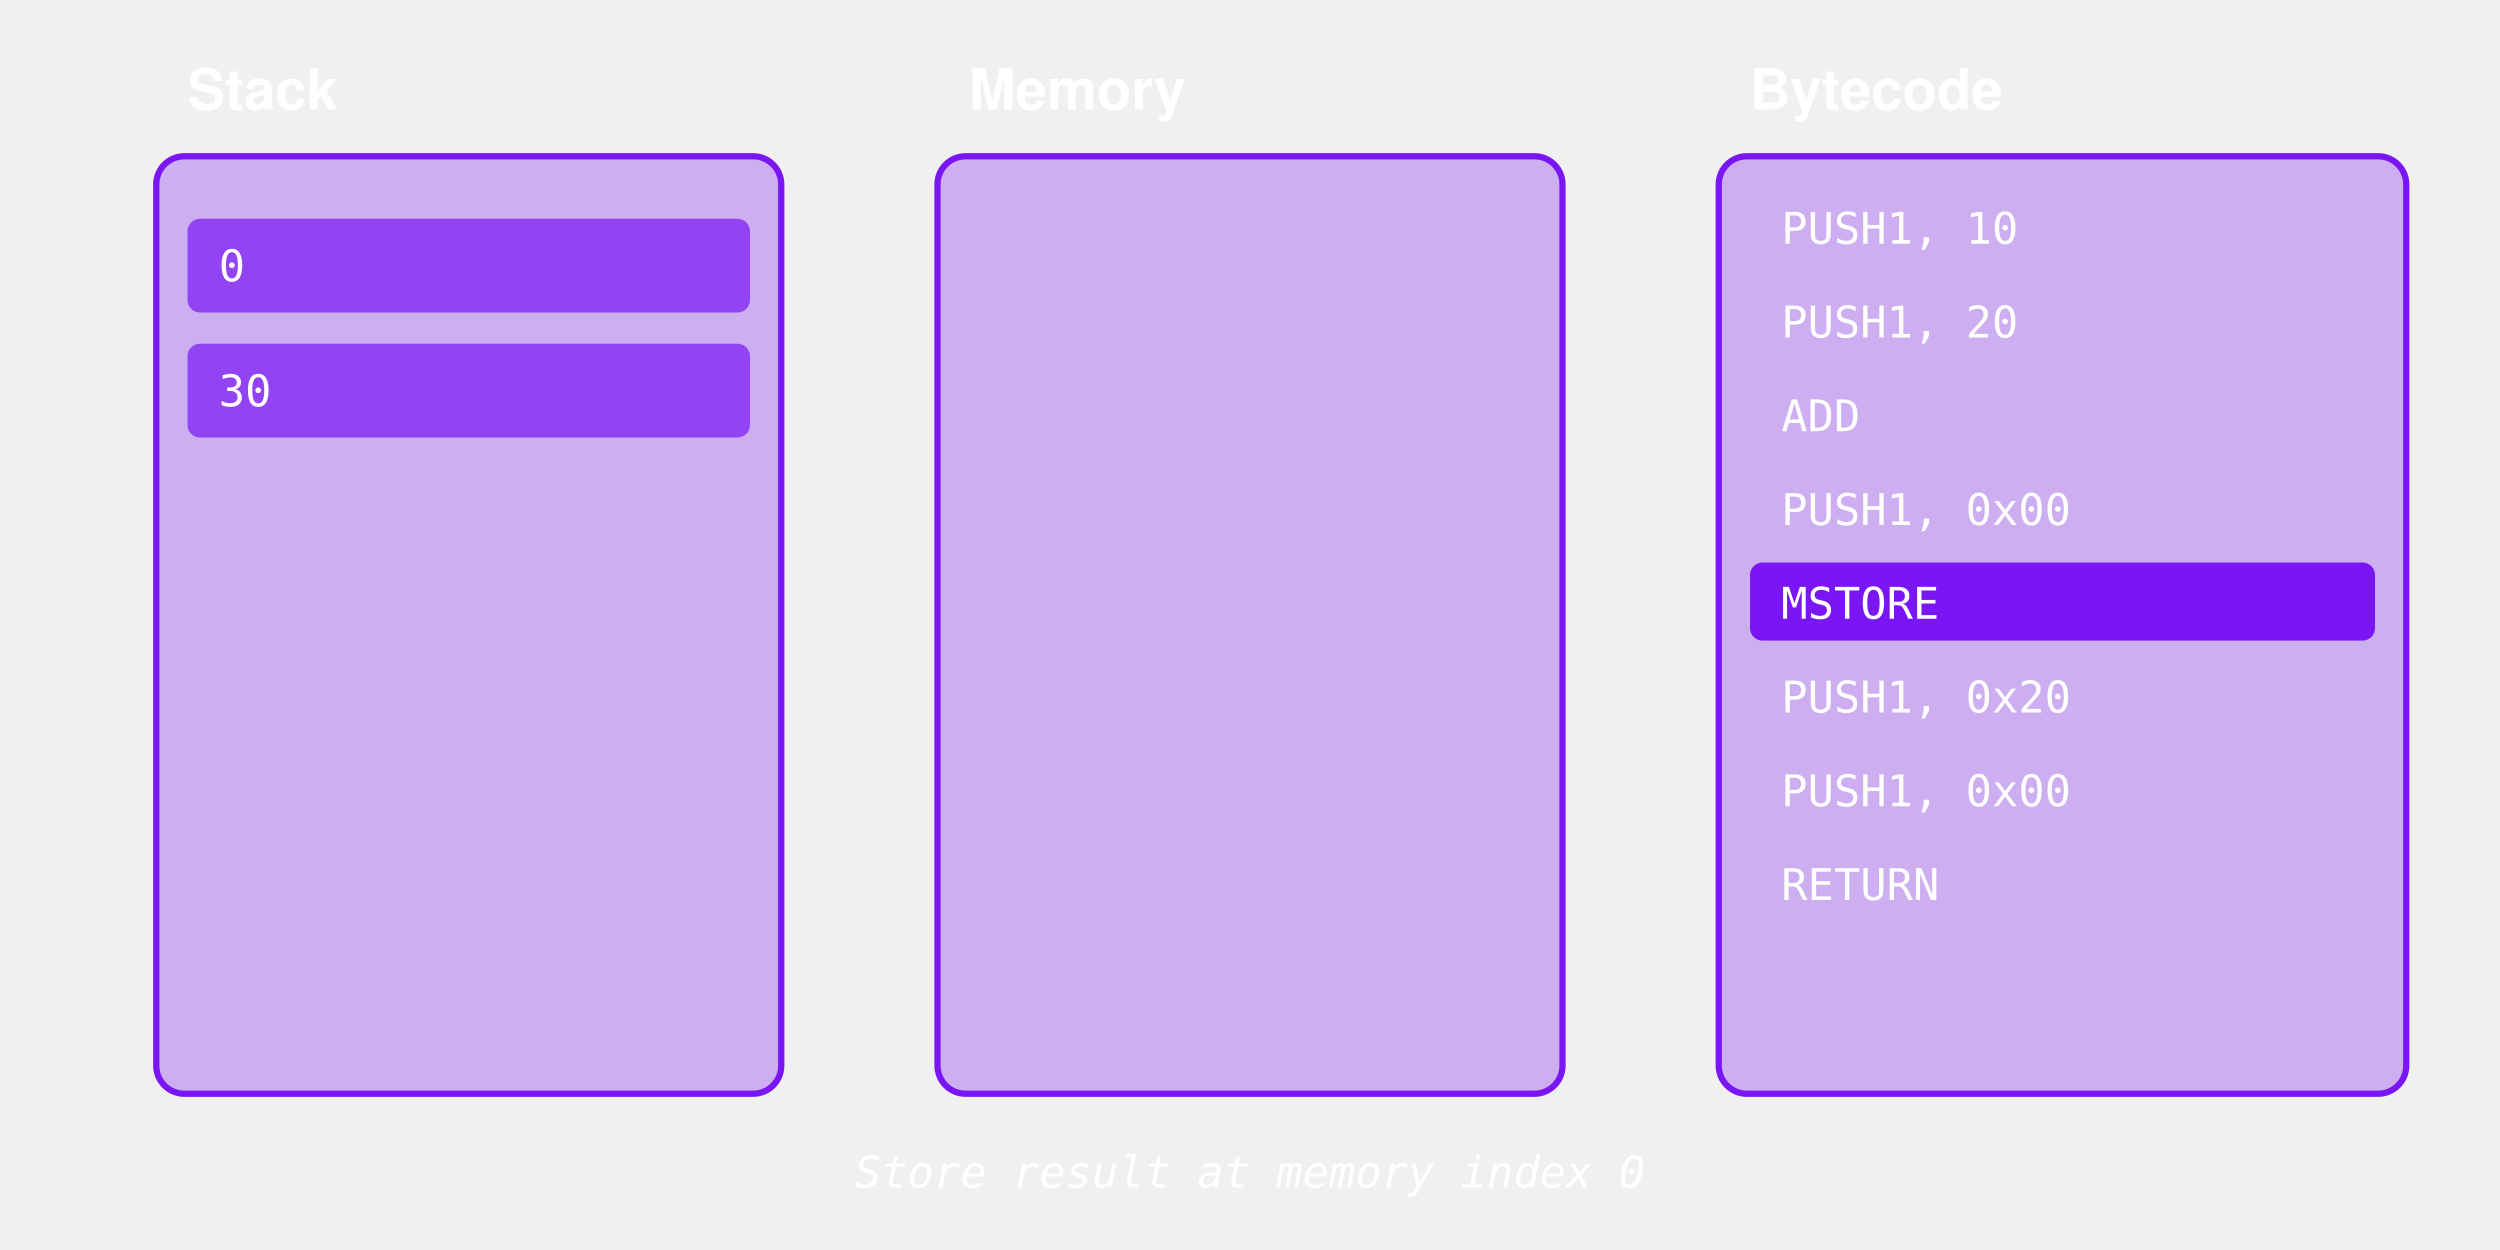
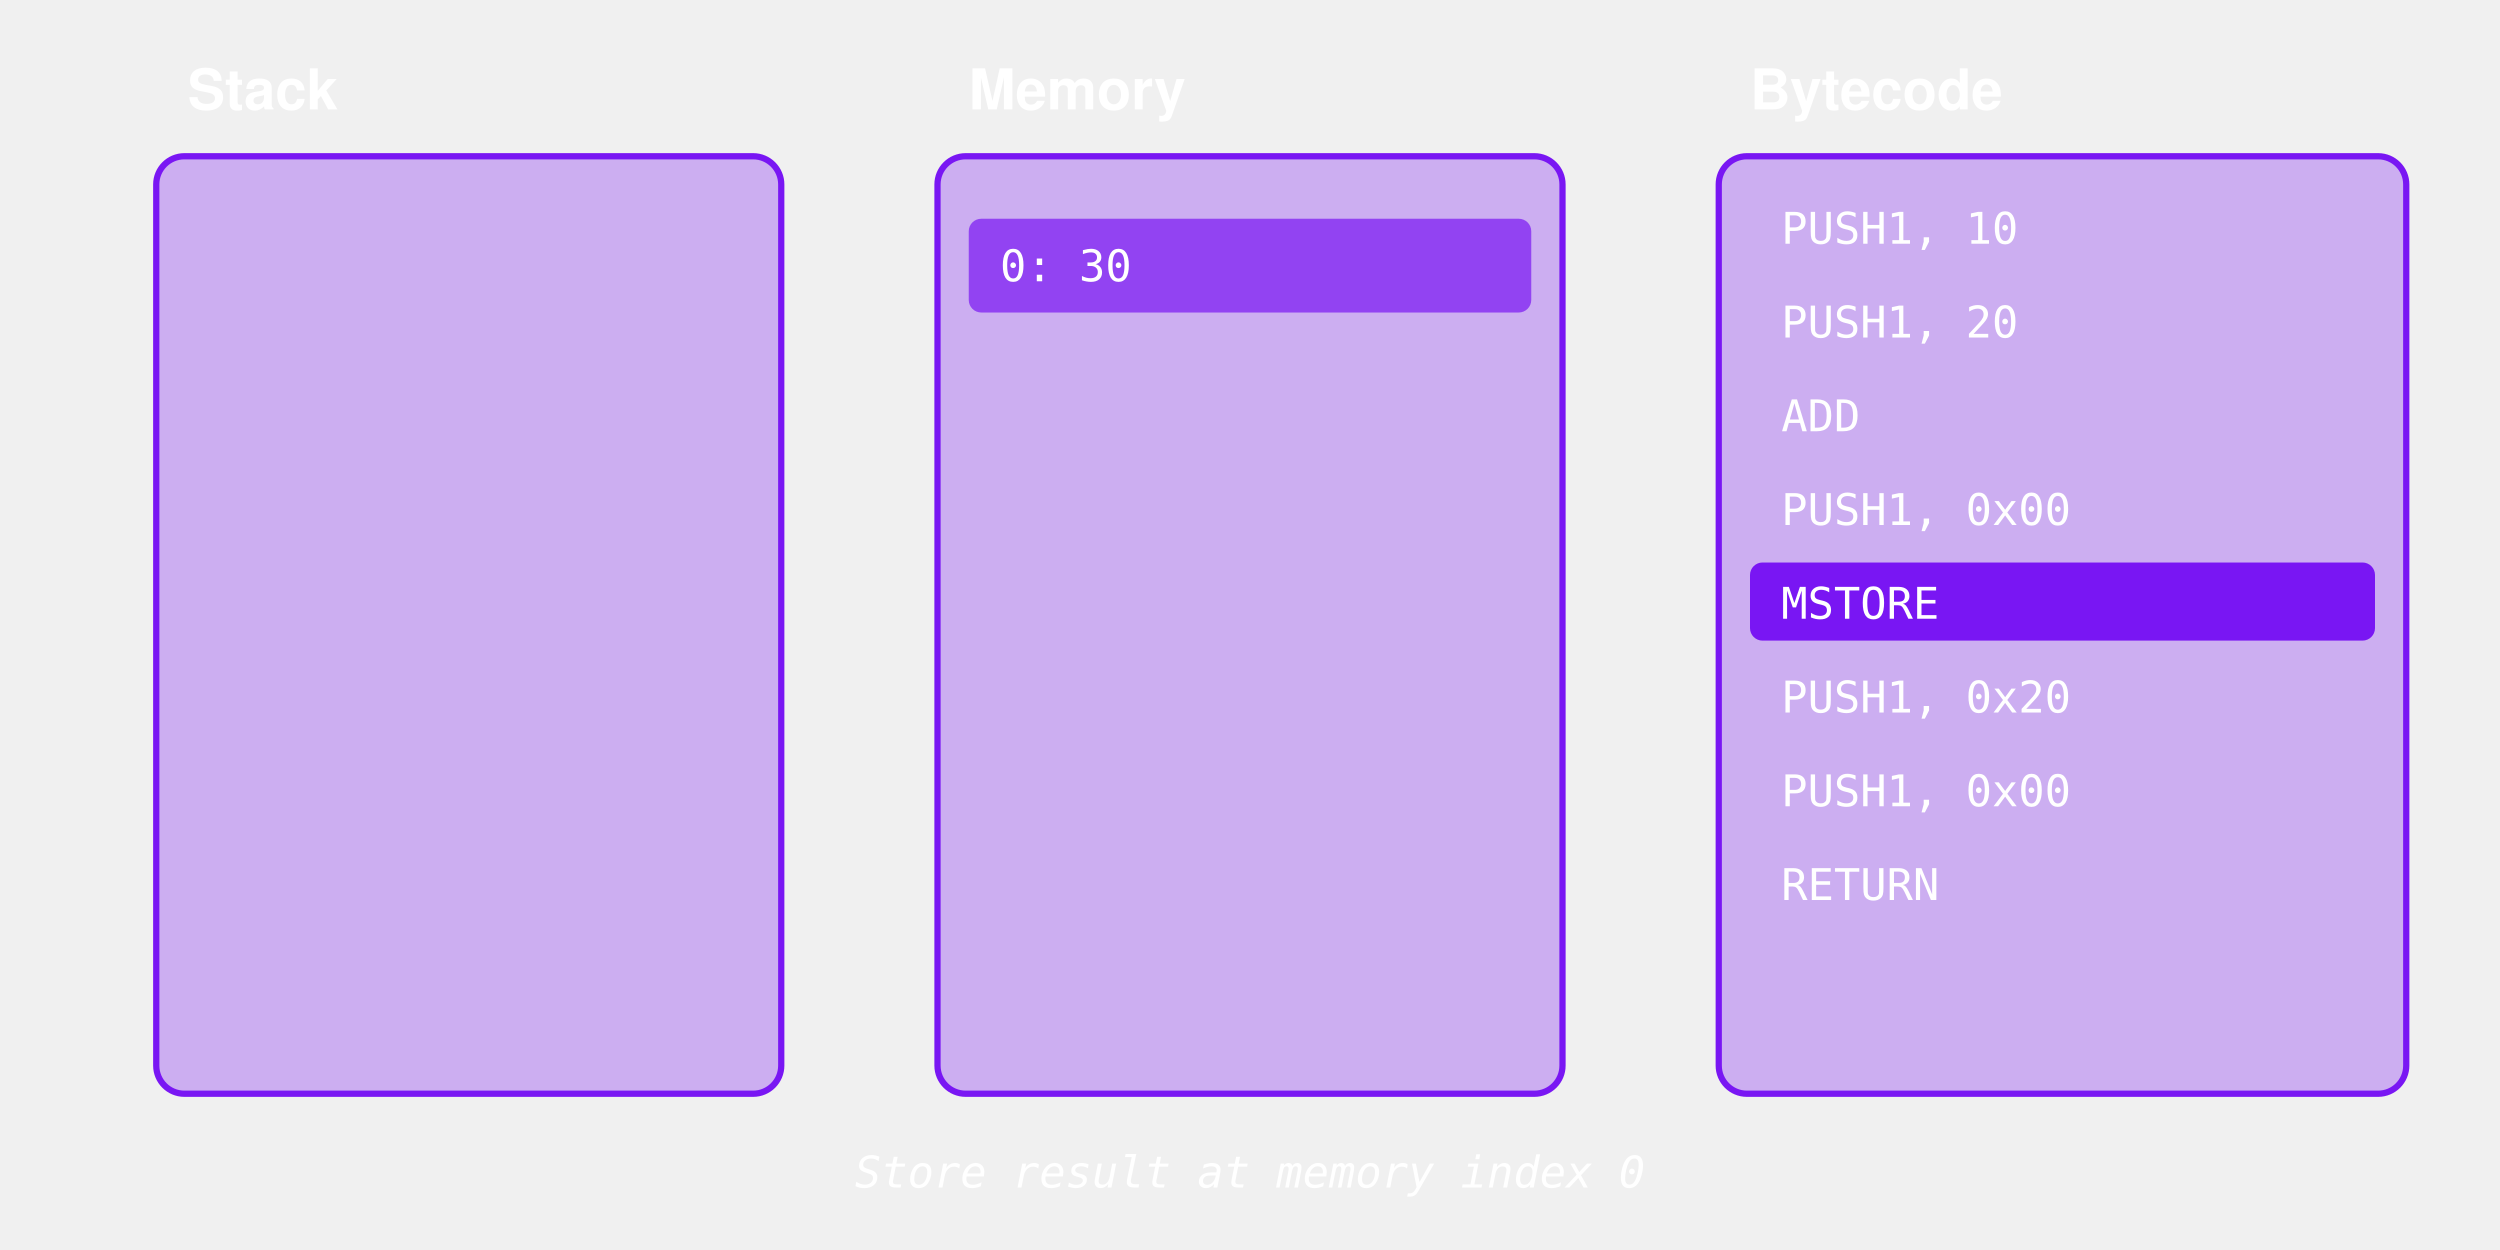
<svg xmlns="http://www.w3.org/2000/svg" width="800px" height="400px" viewBox="0 0 800 400" version="1.1">
  <defs>
    <style>
            .stack-text, .memory-text, .bytecode-text {
                font-family: 'JetBrains Mono', monospace;
                font-size: 14px;
                fill: #ffffff;
            }
            .title-text {
                font-family: Helvetica, sans-serif;
                font-size: 18px;
                font-weight: bold;
                fill: #ffffff;
            }
        </style>
  </defs>
  <g id="stack-section">
    <rect x="50" y="50" width="200" height="300" rx="9" fill="rgba(121, 22, 243, 0.3)" stroke="#7916F3" stroke-width="2" />
    <text x="60" y="35" class="title-text">Stack</text>
-     <rect x="60" y="70" width="180" height="30" rx="4" fill="rgba(121, 22, 243, 0.7)" />
-     <text x="70" y="90" class="stack-text">0</text>
-     <rect x="60" y="110" width="180" height="30" rx="4" fill="rgba(121, 22, 243, 0.7)" />
-     <text x="70" y="130" class="stack-text">30</text>
  </g>
  <g id="memory-section">
    <rect x="300" y="50" width="200" height="300" rx="9" fill="rgba(121, 22, 243, 0.3)" stroke="#7916F3" stroke-width="2" />
    <text x="310" y="35" class="title-text">Memory</text>
+     <rect x="310" y="70" width="180" height="30" rx="4" fill="rgba(121, 22, 243, 0.7)" />
+     <text x="320" y="90" class="stack-text">0: 30</text>
  </g>
  <g id="bytecode-section">
    <rect x="550" y="50" width="220" height="300" rx="9" fill="rgba(121, 22, 243, 0.3)" stroke="#7916F3" stroke-width="2" />
    <text x="560" y="35" class="title-text">Bytecode</text>
    <text x="570" y="78" class="bytecode-text" fill="#888888">PUSH1, 10</text>
    <text x="570" y="108" class="bytecode-text" fill="#888888">PUSH1, 20</text>
    <text x="570" y="138" class="bytecode-text" fill="#888888">ADD</text>
    <text x="570" y="168" class="bytecode-text" fill="#888888">PUSH1, 0x00</text>
    <rect x="560" y="180" width="200" height="25" rx="4" fill="#7916F3" />
    <text x="570" y="198" class="bytecode-text" fill="#ffffff">MSTORE</text>
    <text x="570" y="228" class="bytecode-text">PUSH1, 0x20</text>
    <text x="570" y="258" class="bytecode-text">PUSH1, 0x00</text>
    <text x="570" y="288" class="bytecode-text">RETURN</text>
  </g>
  <text x="400" y="380" class="stack-text" text-anchor="middle" font-style="italic" fill="#cccccc">Store result at memory index 0</text>
</svg>
